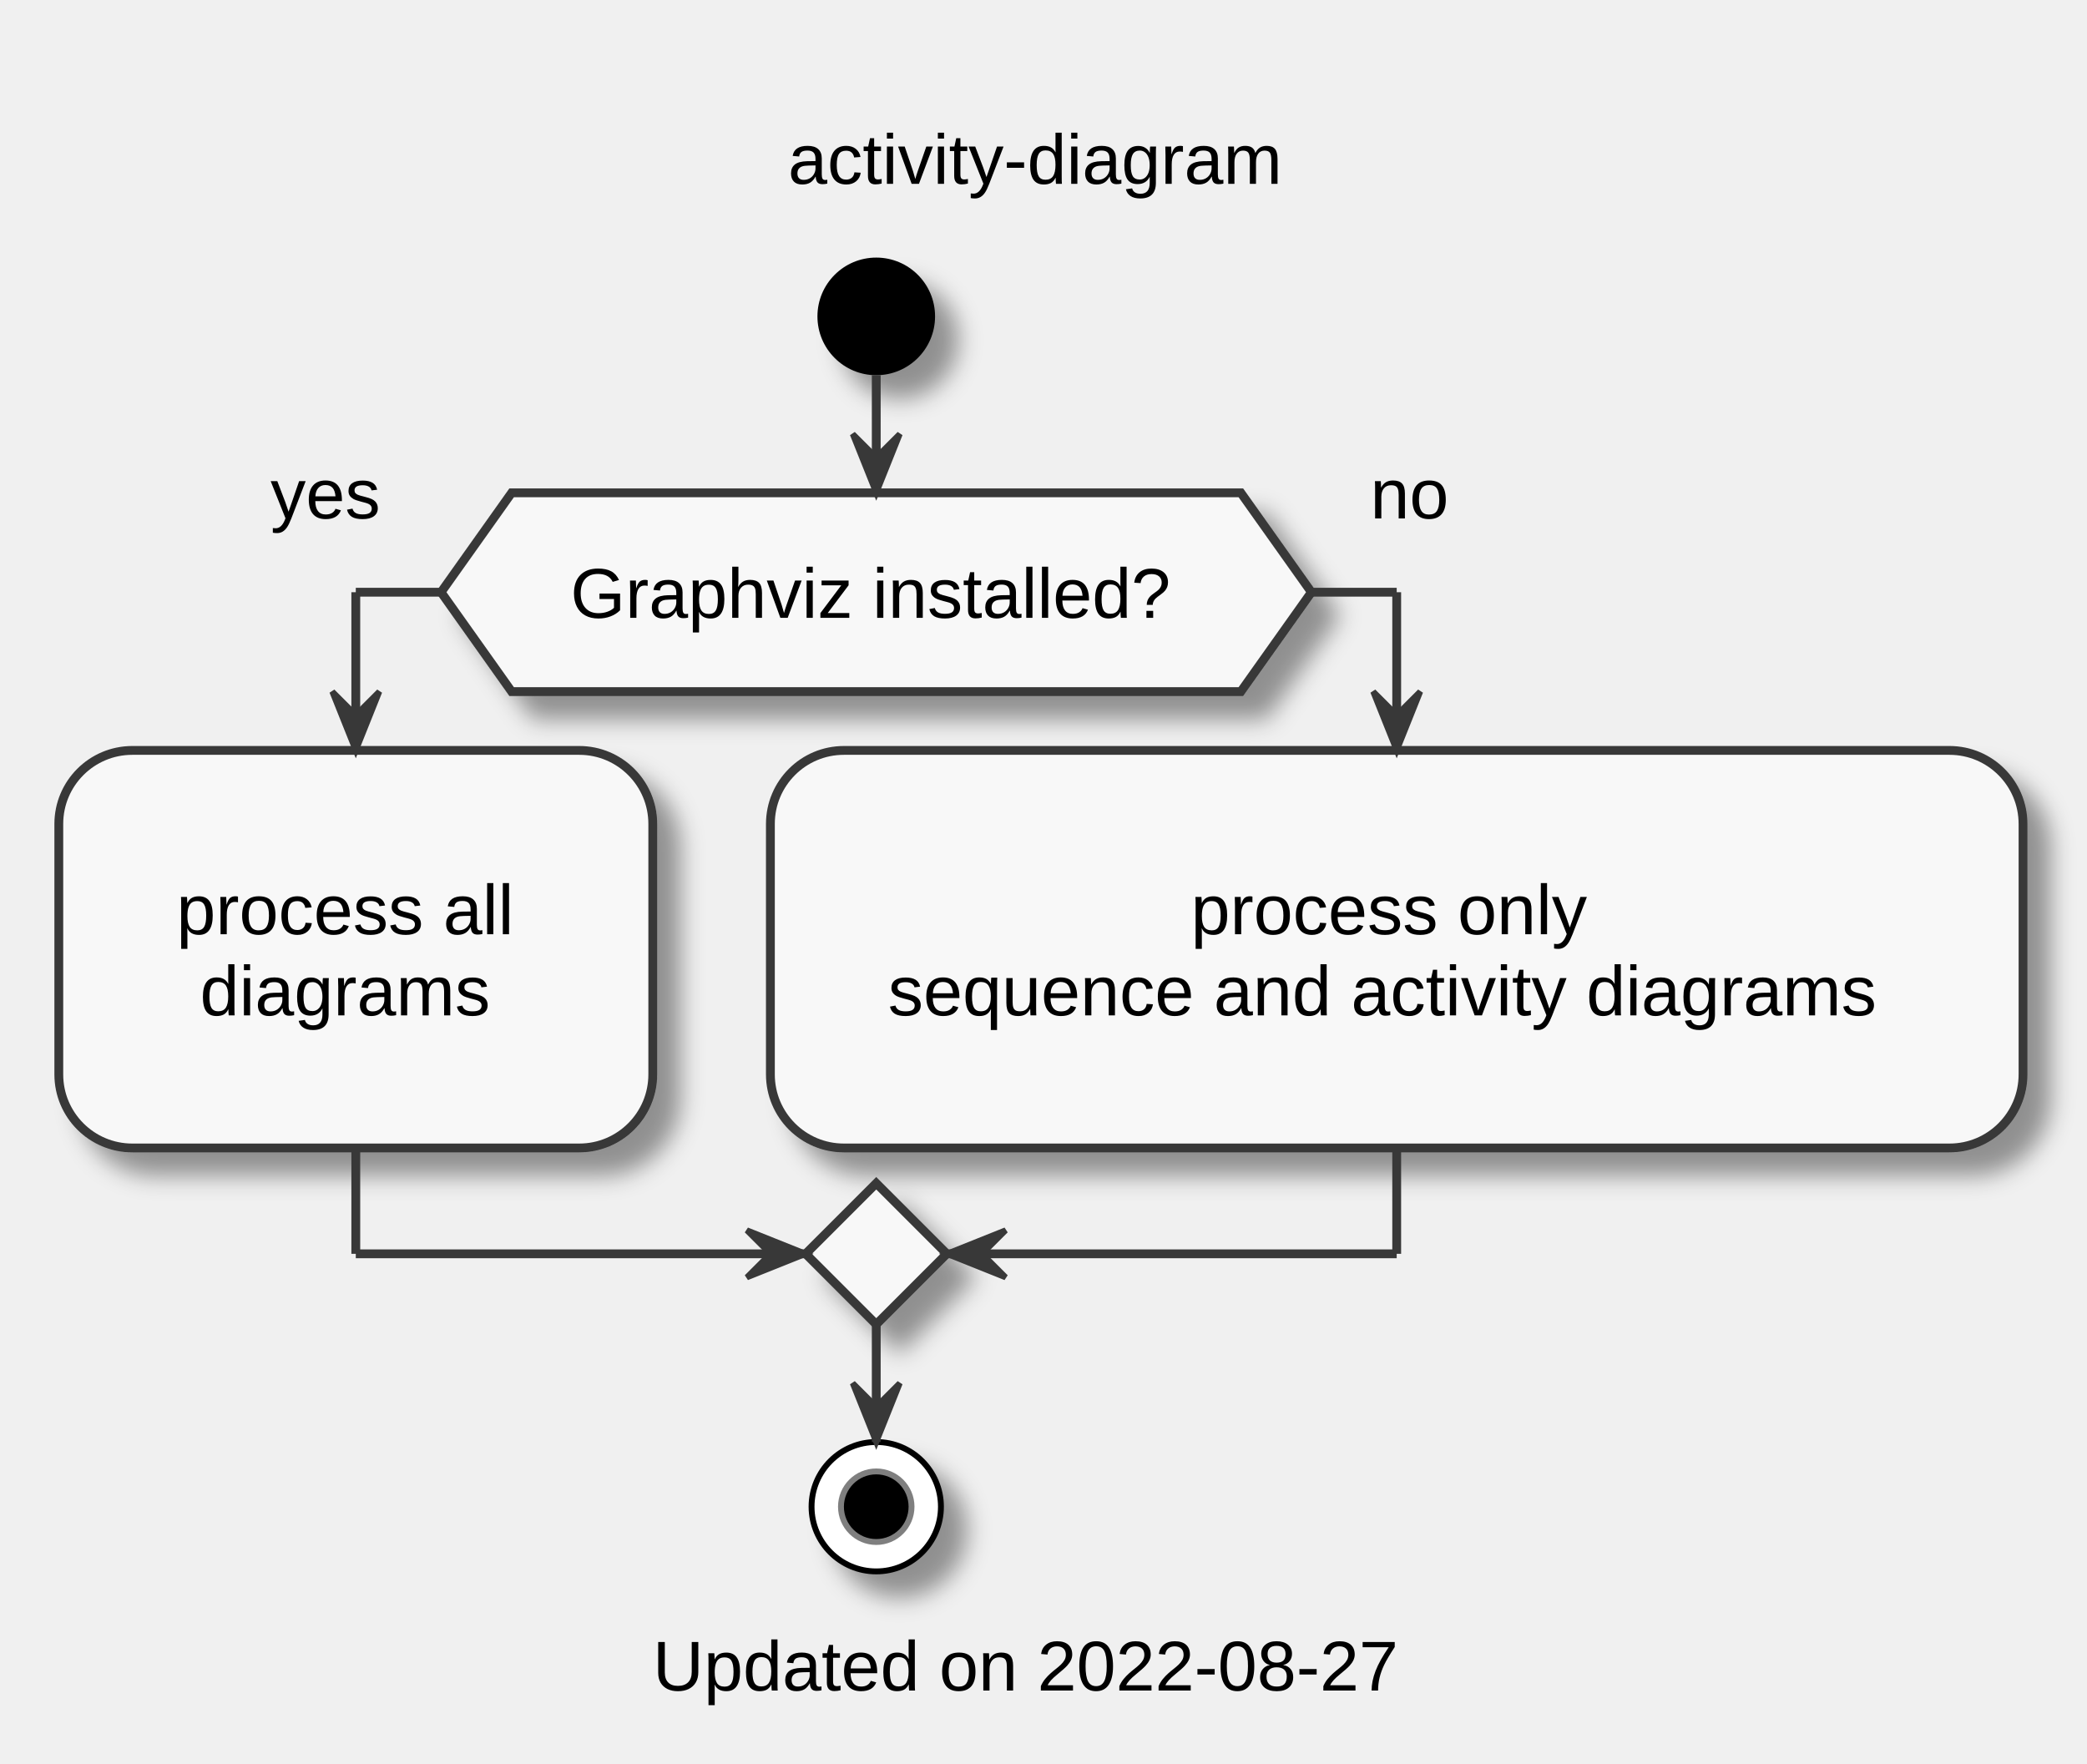
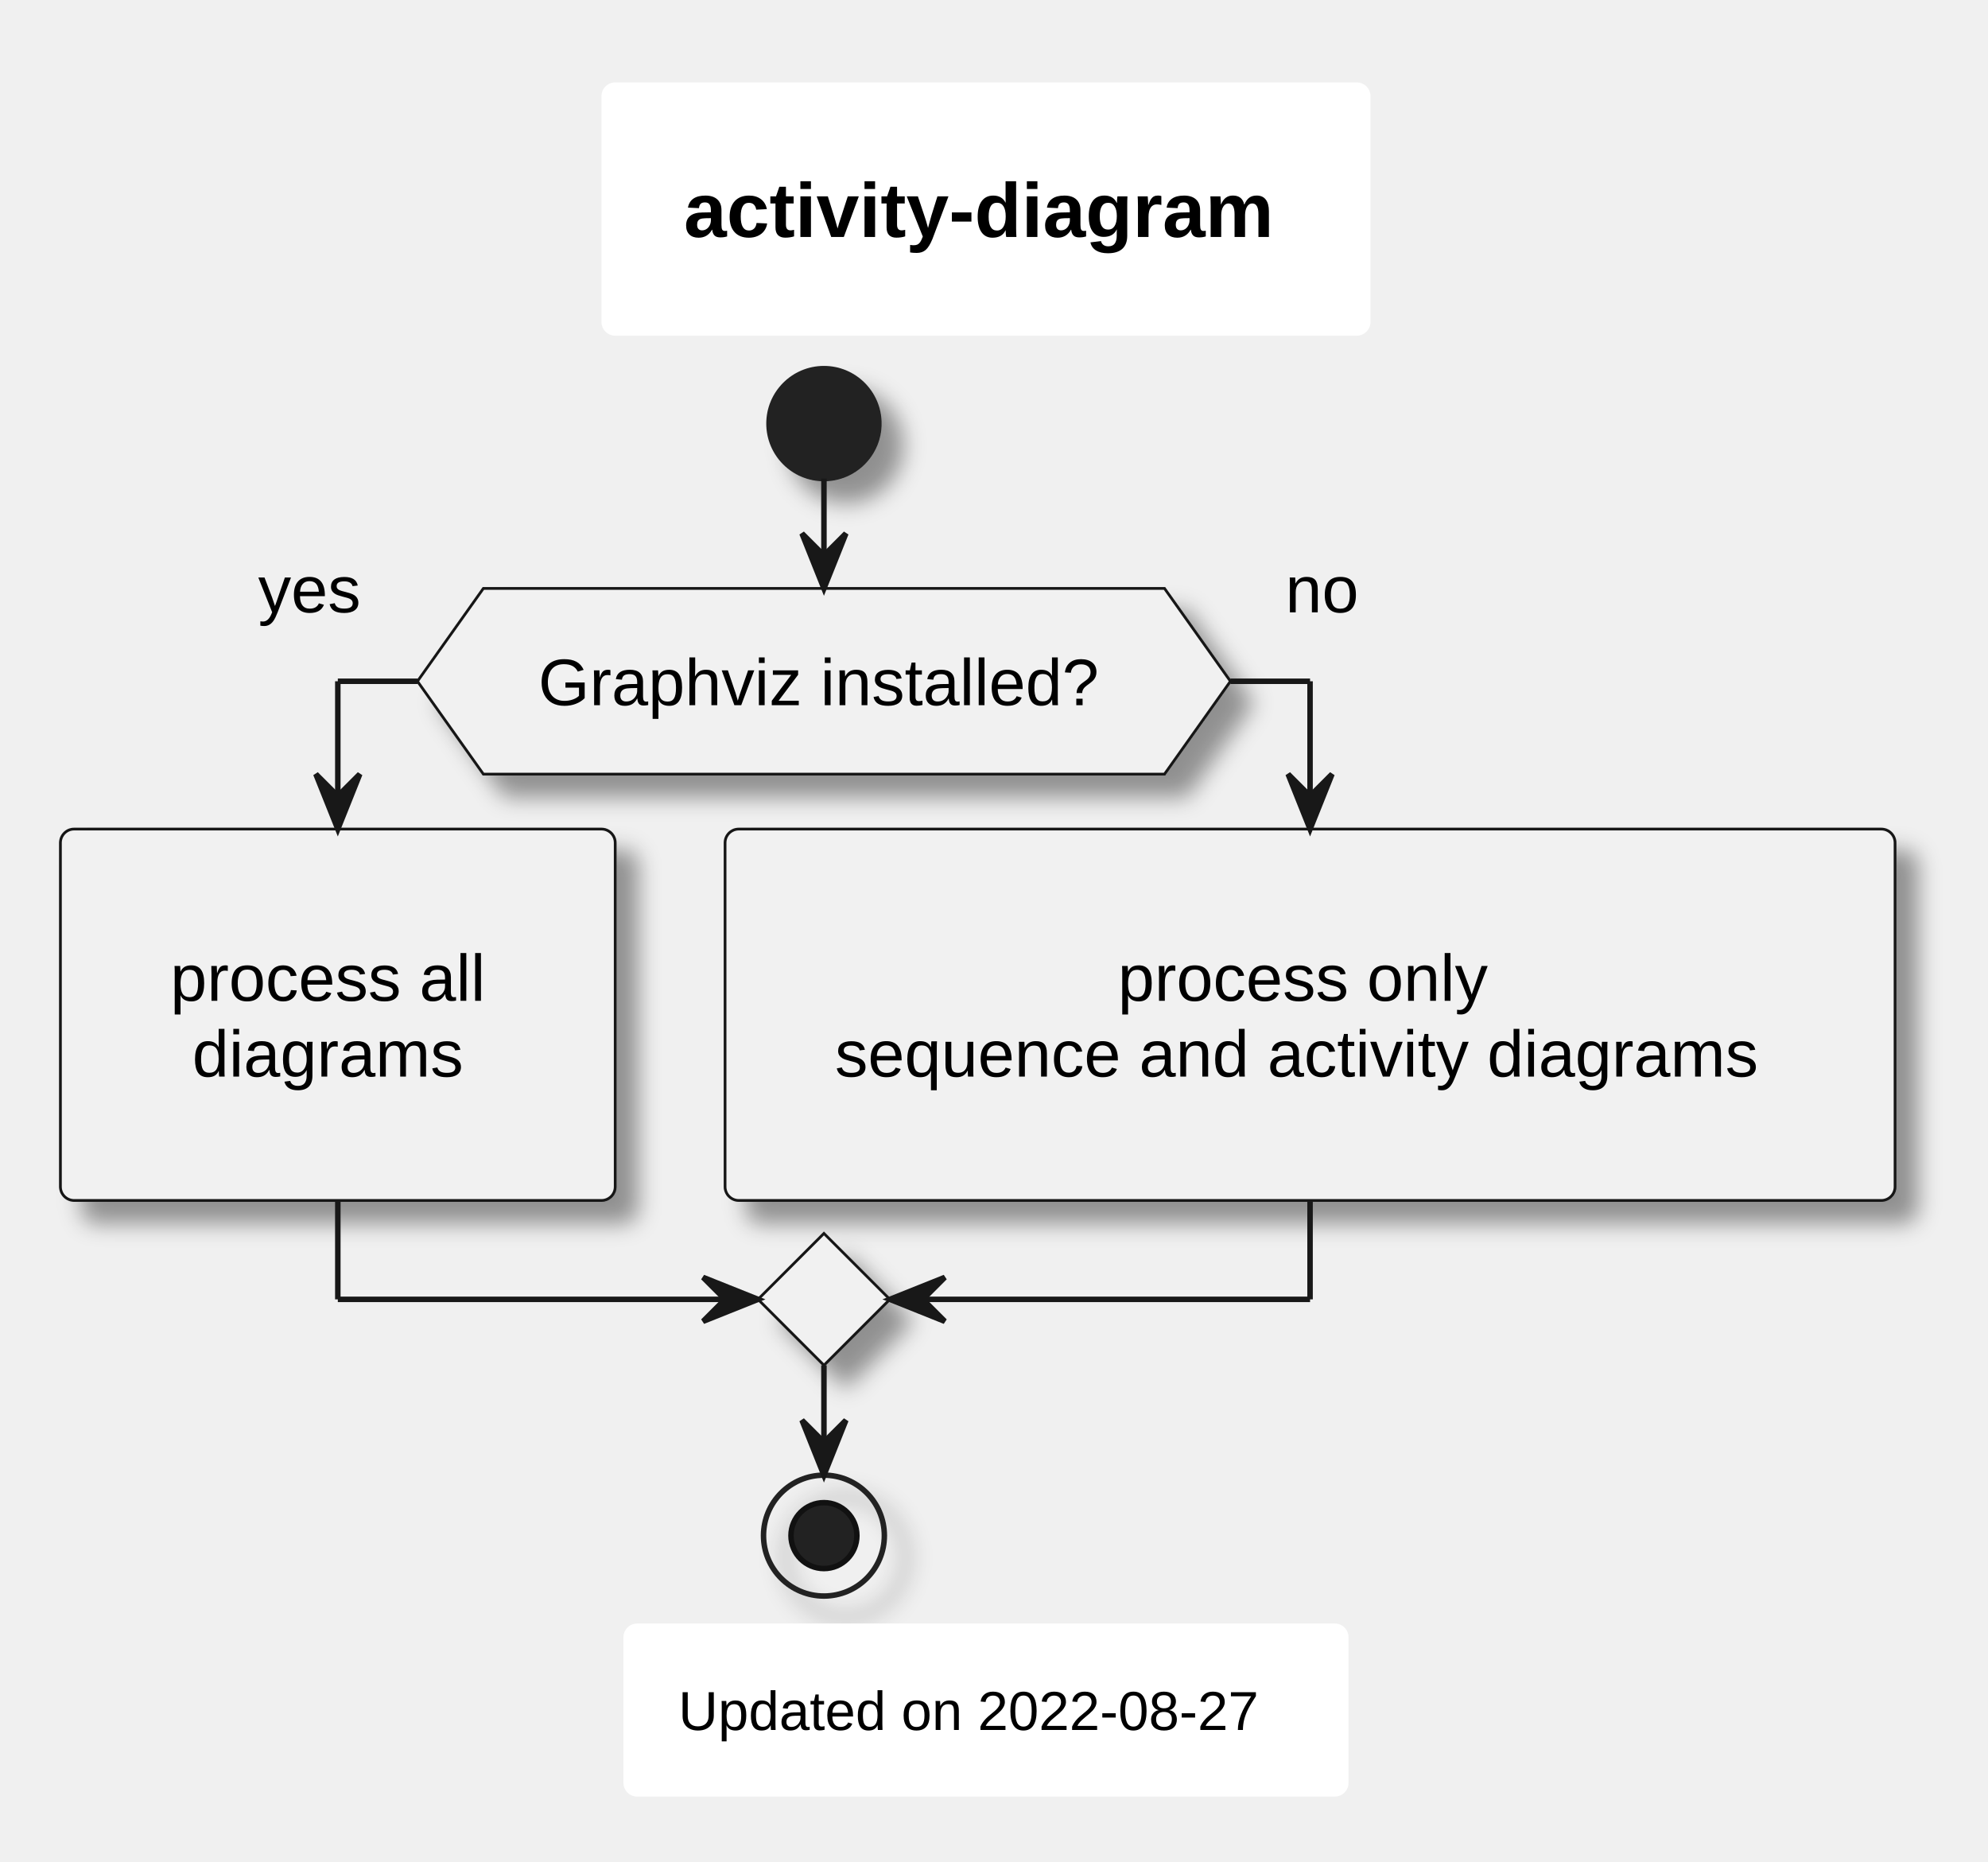
- <svg xmlns="http://www.w3.org/2000/svg" contentScriptType="application/ecmascript" contentStyleType="text/css" height="937.5px" preserveAspectRatio="none" style="width:1109px;height:937px;" version="1.1" viewBox="0 0 1109 937" width="1109.375px" zoomAndPan="magnify">
+ <svg xmlns="http://www.w3.org/2000/svg" contentStyleType="text/css" height="1059.375px" preserveAspectRatio="none" style="width:1131px;height:1059px;background:#FFFFFF;" version="1.1" viewBox="0 0 1131 1059" width="1131.25px" zoomAndPan="magnify">
  <defs>
    <filter height="300%" id="f5da9z1dwtpvo" width="300%" x="-1" y="-1">
      <feGaussianBlur result="blurOut" stdDeviation="6.25" />
      <feColorMatrix in="blurOut" result="blurOut2" type="matrix" values="0 0 0 0 0 0 0 0 0 0 0 0 0 0 0 0 0 0 .4 0" />
      <feOffset dx="12.5" dy="12.5" in="blurOut2" result="blurOut3" />
      <feBlend in="SourceGraphic" in2="blurOut3" mode="normal" />
    </filter>
  </defs>
  <g>
-     <text fill="#000000" font-family="Arial" font-size="37.5" lengthAdjust="spacingAndGlyphs" textLength="265.625" x="418.75" y="97.675">activity-diagram</text>
-     <ellipse cx="465.625" cy="168.121" fill="#000000" filter="url(#f5da9z1dwtpvo)" rx="31.25" ry="31.25" style="stroke: none; stroke-width: 3.125;" />
-     <polygon fill="#F8F8F8" filter="url(#f5da9z1dwtpvo)" points="271.875,261.871,659.375,261.871,696.875,314.682,659.375,367.493,271.875,367.493,234.375,314.682,271.875,261.871" style="stroke: #383838; stroke-width: 4.688;" />
-     <text fill="#000000" font-family="Arial" font-size="37.5" lengthAdjust="spacingAndGlyphs" textLength="325" x="303.125" y="328.296">Graphviz installed?</text>
-     <text fill="#000000" font-family="Arial" font-size="37.5" lengthAdjust="spacingAndGlyphs" textLength="59.375" x="143.75" y="275.485">yes</text>
-     <text fill="#000000" font-family="Arial" font-size="37.5" lengthAdjust="spacingAndGlyphs" textLength="43.75" x="728.125" y="275.485">no</text>
-     <rect fill="#F8F8F8" filter="url(#f5da9z1dwtpvo)" height="211.243" rx="39.062" ry="39.062" style="stroke: #383838; stroke-width: 4.688;" width="315.625" x="31.25" y="398.743" />
-     <text fill="#000000" font-family="Arial" font-size="37.5" lengthAdjust="spacingAndGlyphs" textLength="190.625" x="93.75" y="496.417">process all</text>
-     <text fill="#000000" font-family="Arial" font-size="37.5" lengthAdjust="spacingAndGlyphs" textLength="165.625" x="106.25" y="539.539">diagrams</text>
-     <rect fill="#F8F8F8" filter="url(#f5da9z1dwtpvo)" height="211.243" rx="39.062" ry="39.062" style="stroke: #383838; stroke-width: 4.688;" width="665.625" x="409.375" y="398.743" />
-     <text fill="#000000" font-family="Arial" font-size="37.5" lengthAdjust="spacingAndGlyphs" textLength="218.75" x="632.812" y="496.417">process only</text>
-     <text fill="#000000" font-family="Arial" font-size="37.5" lengthAdjust="spacingAndGlyphs" textLength="540.625" x="471.875" y="539.539">sequence and activity diagrams</text>
-     <polygon fill="#F8F8F8" filter="url(#f5da9z1dwtpvo)" points="465.625,628.735,503.125,666.235,465.625,703.735,428.125,666.235,465.625,628.735" style="stroke: #383838; stroke-width: 4.688;" />
-     <ellipse cx="465.625" cy="800.61" fill="#FFFFFF" filter="url(#f5da9z1dwtpvo)" rx="34.375" ry="34.375" style="stroke: #000000; stroke-width: 3.125;" />
-     <ellipse cx="465.625" cy="800.61" fill="#000000" rx="18.75" ry="18.75" style="stroke: #7F7F7F; stroke-width: 3.125;" />
-     <line style="stroke: #383838; stroke-width: 4.688;" x1="234.375" x2="189.062" y1="314.682" y2="314.682" />
-     <line style="stroke: #383838; stroke-width: 4.688;" x1="189.062" x2="189.062" y1="314.682" y2="398.743" />
-     <polygon fill="#383838" points="176.562,367.493,189.062,398.743,201.562,367.493,189.062,379.993" style="stroke: #383838; stroke-width: 3.125;" />
-     <line style="stroke: #383838; stroke-width: 4.688;" x1="696.875" x2="742.188" y1="314.682" y2="314.682" />
-     <line style="stroke: #383838; stroke-width: 4.688;" x1="742.188" x2="742.188" y1="314.682" y2="398.743" />
-     <polygon fill="#383838" points="729.688,367.493,742.188,398.743,754.688,367.493,742.188,379.993" style="stroke: #383838; stroke-width: 3.125;" />
-     <line style="stroke: #383838; stroke-width: 4.688;" x1="189.062" x2="189.062" y1="609.985" y2="666.235" />
-     <line style="stroke: #383838; stroke-width: 4.688;" x1="189.062" x2="428.125" y1="666.235" y2="666.235" />
-     <polygon fill="#383838" points="396.875,653.735,428.125,666.235,396.875,678.735,409.375,666.235" style="stroke: #383838; stroke-width: 3.125;" />
-     <line style="stroke: #383838; stroke-width: 4.688;" x1="742.188" x2="742.188" y1="609.985" y2="666.235" />
-     <line style="stroke: #383838; stroke-width: 4.688;" x1="742.188" x2="503.125" y1="666.235" y2="666.235" />
-     <polygon fill="#383838" points="534.375,653.735,503.125,666.235,534.375,678.735,521.875,666.235" style="stroke: #383838; stroke-width: 3.125;" />
-     <line style="stroke: #383838; stroke-width: 4.688;" x1="465.625" x2="465.625" y1="199.371" y2="261.871" />
-     <polygon fill="#383838" points="453.125,230.621,465.625,261.871,478.125,230.621,465.625,243.121" style="stroke: #383838; stroke-width: 3.125;" />
-     <line style="stroke: #383838; stroke-width: 4.688;" x1="465.625" x2="465.625" y1="703.735" y2="766.235" />
-     <polygon fill="#383838" points="453.125,734.985,465.625,766.235,478.125,734.985,465.625,747.485" style="stroke: #383838; stroke-width: 3.125;" />
-     <text fill="#000000" font-family="Arial" font-size="37.5" lengthAdjust="spacingAndGlyphs" textLength="409.375" x="346.875" y="898.285">Updated on 2022-08-27</text>
+     <rect fill="#FFFFFF" height="144.058" rx="7.812" ry="7.812" style="stroke:#00000000;stroke-width:3.125;" width="437.5" x="342.188" y="46.875" />
+     <text fill="#000000" font-family="Arial" font-size="43.75" font-weight="bold" lengthAdjust="spacing" textLength="343.75" x="389.062" y="134.787">activity-diagram</text>
+     <ellipse cx="468.75" cy="240.933" fill="#222222" filter="url(#f5da9z1dwtpvo)" rx="31.25" ry="31.25" style="stroke:#222222;stroke-width:3.125;" />
+     <polygon fill="#F1F1F1" filter="url(#f5da9z1dwtpvo)" points="275,334.683,662.5,334.683,700,387.494,662.5,440.305,275,440.305,237.5,387.494,275,334.683" style="stroke:#181818;stroke-width:1.562;" />
+     <text fill="#000000" font-family="Arial" font-size="37.5" lengthAdjust="spacing" textLength="325" x="306.25" y="401.108">Graphviz installed?</text>
+     <text fill="#000000" font-family="Arial" font-size="37.5" lengthAdjust="spacing" textLength="59.375" x="146.875" y="348.297">yes</text>
+     <text fill="#000000" font-family="Arial" font-size="37.5" lengthAdjust="spacing" textLength="43.75" x="731.25" y="348.297">no</text>
+     <rect fill="#F1F1F1" filter="url(#f5da9z1dwtpvo)" height="211.243" rx="7.812" ry="7.812" style="stroke:#181818;stroke-width:1.562;" width="315.625" x="34.375" y="471.555" />
+     <text fill="#000000" font-family="Arial" font-size="37.5" lengthAdjust="spacing" textLength="190.625" x="96.875" y="569.229">process all</text>
+     <text fill="#000000" font-family="Arial" font-size="37.5" lengthAdjust="spacing" textLength="165.625" x="109.375" y="612.351">diagrams</text>
+     <rect fill="#F1F1F1" filter="url(#f5da9z1dwtpvo)" height="211.243" rx="7.812" ry="7.812" style="stroke:#181818;stroke-width:1.562;" width="665.625" x="412.5" y="471.555" />
+     <text fill="#000000" font-family="Arial" font-size="37.5" lengthAdjust="spacing" textLength="218.75" x="635.938" y="569.229">process only</text>
+     <text fill="#000000" font-family="Arial" font-size="37.5" lengthAdjust="spacing" textLength="540.625" x="475" y="612.351">sequence and activity diagrams</text>
+     <polygon fill="#F1F1F1" filter="url(#f5da9z1dwtpvo)" points="468.75,701.547,506.25,739.047,468.75,776.547,431.25,739.047,468.75,701.547" style="stroke:#181818;stroke-width:1.562;" />
+     <ellipse cx="468.75" cy="873.422" filter="url(#f5da9z1dwtpvo)" rx="34.375" ry="34.375" style="stroke:#222222;stroke-width:3.125;fill:none;" />
+     <ellipse cx="468.75" cy="873.422" fill="#222222" rx="18.75" ry="18.75" style="stroke:#111111;stroke-width:3.125;" />
+     <line style="stroke:#181818;stroke-width:3.125;" x1="237.5" x2="192.188" y1="387.494" y2="387.494" />
+     <line style="stroke:#181818;stroke-width:3.125;" x1="192.188" x2="192.188" y1="387.494" y2="471.555" />
+     <polygon fill="#181818" points="179.688,440.305,192.188,471.555,204.688,440.305,192.188,452.805" style="stroke:#181818;stroke-width:3.125;" />
+     <line style="stroke:#181818;stroke-width:3.125;" x1="700" x2="745.312" y1="387.494" y2="387.494" />
+     <line style="stroke:#181818;stroke-width:3.125;" x1="745.312" x2="745.312" y1="387.494" y2="471.555" />
+     <polygon fill="#181818" points="732.812,440.305,745.312,471.555,757.812,440.305,745.312,452.805" style="stroke:#181818;stroke-width:3.125;" />
+     <line style="stroke:#181818;stroke-width:3.125;" x1="192.188" x2="192.188" y1="682.797" y2="739.047" />
+     <line style="stroke:#181818;stroke-width:3.125;" x1="192.188" x2="431.25" y1="739.047" y2="739.047" />
+     <polygon fill="#181818" points="400,726.547,431.25,739.047,400,751.547,412.5,739.047" style="stroke:#181818;stroke-width:3.125;" />
+     <line style="stroke:#181818;stroke-width:3.125;" x1="745.312" x2="745.312" y1="682.797" y2="739.047" />
+     <line style="stroke:#181818;stroke-width:3.125;" x1="745.312" x2="506.25" y1="739.047" y2="739.047" />
+     <polygon fill="#181818" points="537.5,726.547,506.25,739.047,537.5,751.547,525,739.047" style="stroke:#181818;stroke-width:3.125;" />
+     <line style="stroke:#181818;stroke-width:3.125;" x1="468.75" x2="468.75" y1="272.183" y2="334.683" />
+     <polygon fill="#181818" points="456.25,303.433,468.75,334.683,481.25,303.433,468.75,315.933" style="stroke:#181818;stroke-width:3.125;" />
+     <line style="stroke:#181818;stroke-width:3.125;" x1="468.75" x2="468.75" y1="776.547" y2="839.047" />
+     <polygon fill="#181818" points="456.25,807.797,468.75,839.047,481.25,807.797,468.75,820.297" style="stroke:#181818;stroke-width:3.125;" />
+     <rect fill="#FFFFFF" height="98.434" rx="7.812" ry="7.812" style="stroke:#00000000;stroke-width:3.125;" width="412.5" x="354.688" y="923.422" />
+     <text fill="#000000" font-family="Arial" font-size="31.25" lengthAdjust="spacing" textLength="350" x="385.938" y="983.984">Updated on 2022-08-27</text>
  </g>
</svg>
